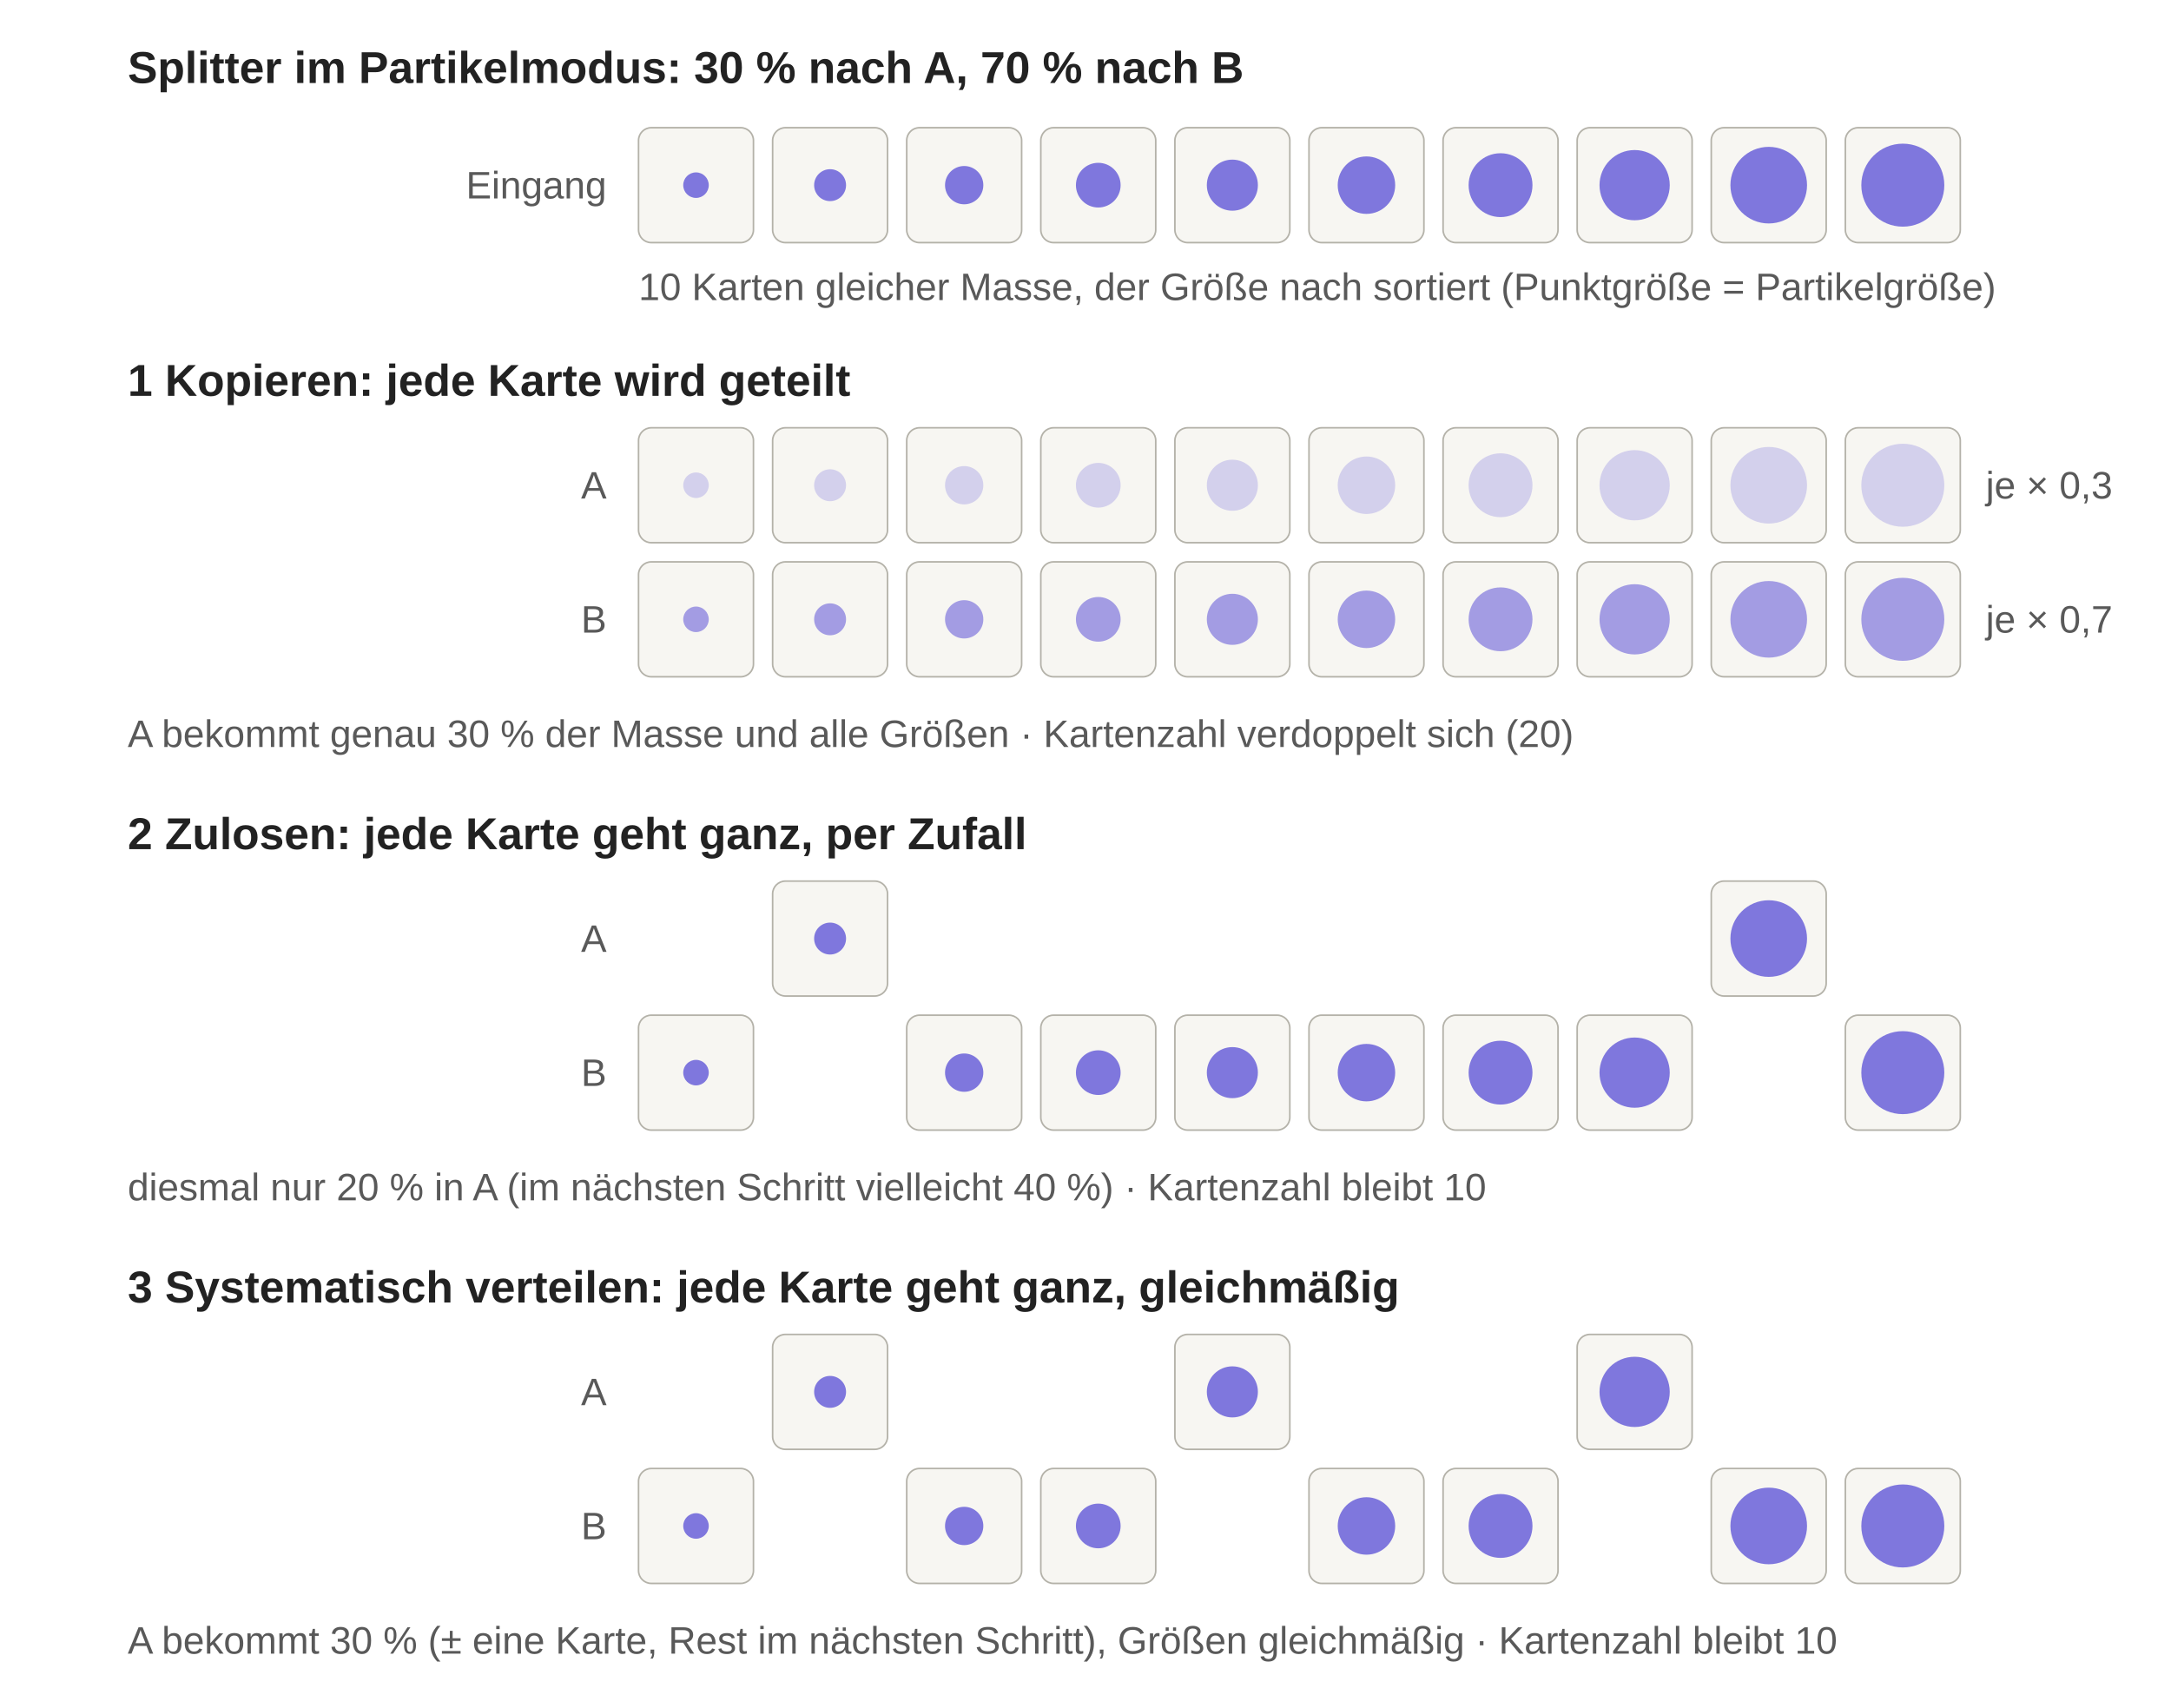
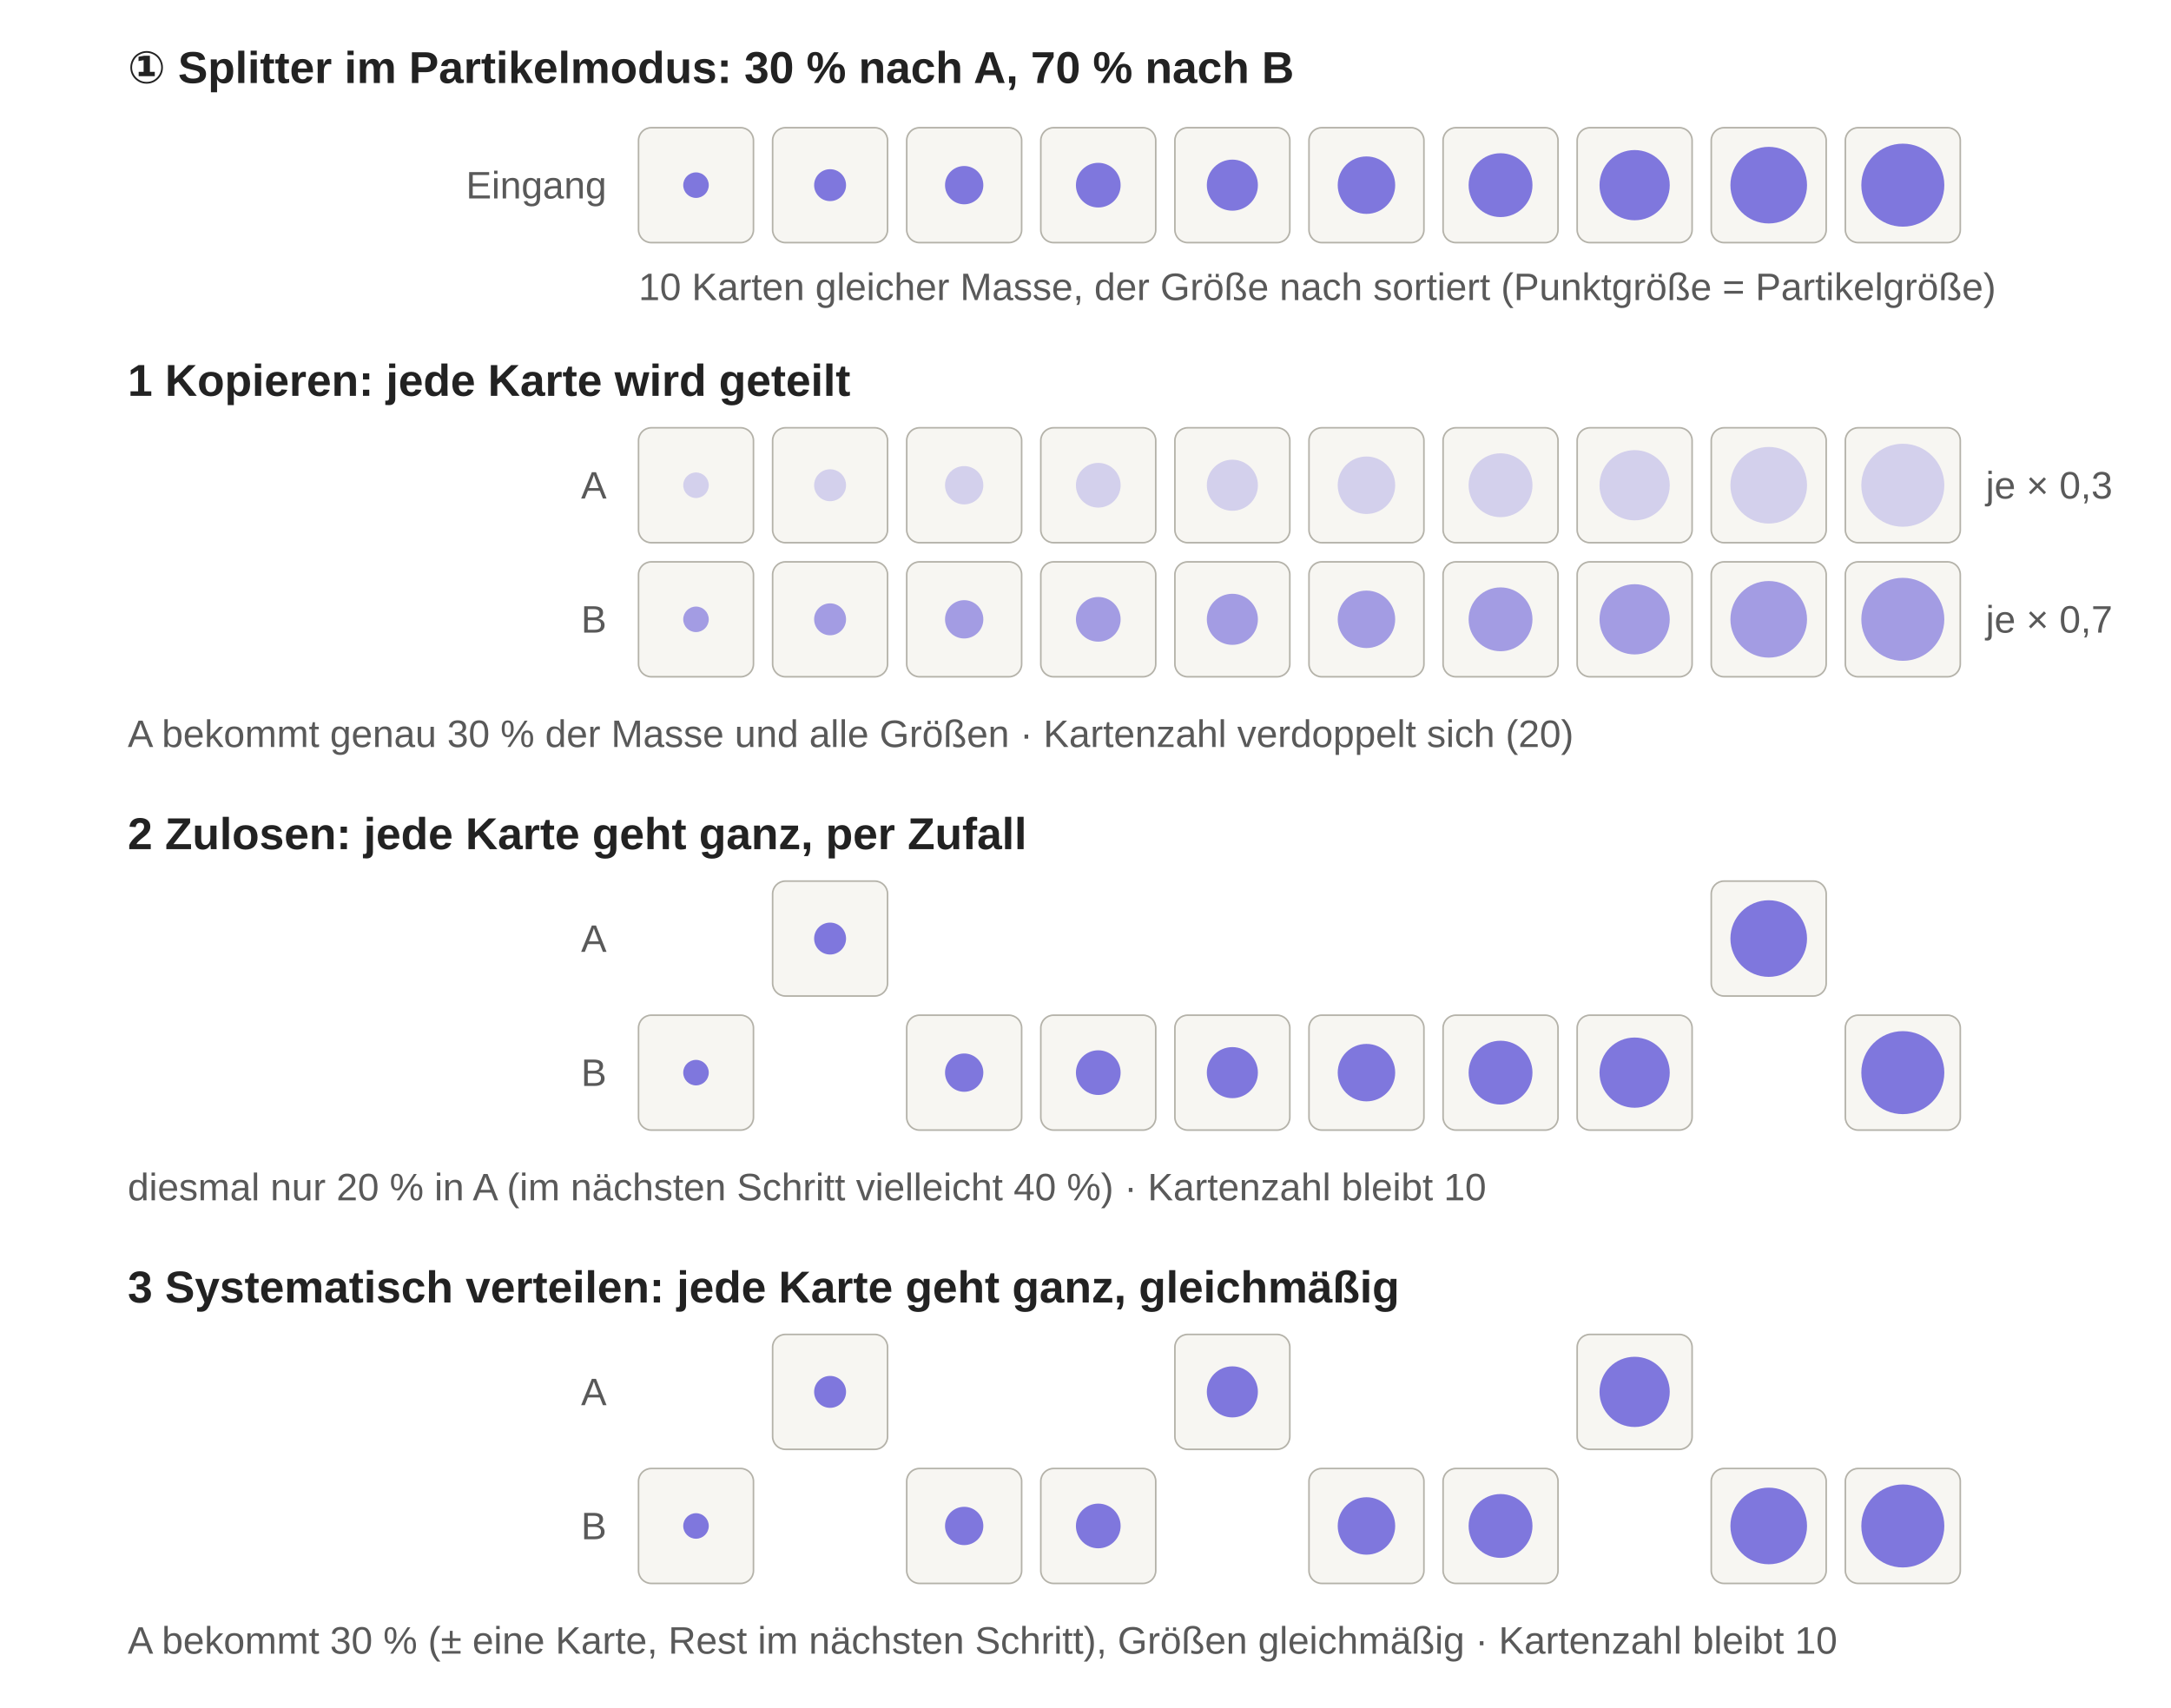
<svg xmlns="http://www.w3.org/2000/svg" width="680" height="535" viewBox="0 0 680 535">
  <style>
text { font-family: Calibri, Arial, sans-serif; }
.t { font-size: 14px; fill: #222222; }
.ts { font-size: 12px; fill: #595959; }
.th { font-size: 14px; font-weight: bold; fill: #222222; }
.c-amber rect, .c-amber circle, rect.c-amber, circle.c-amber { fill: #FAEEDA; stroke: #854F0B; }
.c-amber text { fill: #633806; }
.c-gray rect, .c-gray circle, rect.c-gray, circle.c-gray { fill: #F1EFE8; stroke: #5F5E5A; }
.c-gray text { fill: #444441; }
.box { fill: #F7F6F2; stroke: #B4B2A9; }
.arr { stroke: #5F5E5A; stroke-width: 1.5; fill: none; }
.c-red rect, rect.c-red { fill: #FCEBEB; stroke: #A32D2D; }
.c-red text { fill: #791F1F; }
.c-green rect, rect.c-green { fill: #EAF3DE; stroke: #3B6D11; }
.c-green text { fill: #27500A; }
.c-purple rect, rect.c-purple { fill: #EEEDFE; stroke: #534AB7; }
.c-purple text { fill: #3C3489; }
.c-teal rect, rect.c-teal { fill: #E1F5EE; stroke: #0F6E56; }
.c-teal text { fill: #085041; }
</style>
  <defs>
    <marker id="arrow" viewBox="0 0 10 10" refX="8" refY="5" markerWidth="6" markerHeight="6" orient="auto-start-reverse">
      <path d="M2 1L8 5L2 9" fill="none" stroke="#5F5E5A" stroke-width="1.5" stroke-linecap="round" stroke-linejoin="round" />
    </marker>
  </defs>
-   <text class="th" x="40" y="26">Splitter im Partikelmodus: 30 % nach A, 70 % nach B</text>
+   <text class="th" x="40" y="26">① Splitter im Partikelmodus: 30 % nach A, 70 % nach B</text>
  <text class="ts" x="190" y="58" text-anchor="end" dominant-baseline="central">Eingang</text>
  <rect class="box" x="200" y="40" width="36" height="36" rx="4" stroke-width="0.5" />
  <circle cx="218" cy="58" r="4" fill="#7F77DD" fill-opacity="1" />
  <rect class="box" x="242" y="40" width="36" height="36" rx="4" stroke-width="0.5" />
  <circle cx="260" cy="58" r="5" fill="#7F77DD" fill-opacity="1" />
  <rect class="box" x="284" y="40" width="36" height="36" rx="4" stroke-width="0.5" />
  <circle cx="302" cy="58" r="6" fill="#7F77DD" fill-opacity="1" />
  <rect class="box" x="326" y="40" width="36" height="36" rx="4" stroke-width="0.5" />
  <circle cx="344" cy="58" r="7" fill="#7F77DD" fill-opacity="1" />
  <rect class="box" x="368" y="40" width="36" height="36" rx="4" stroke-width="0.5" />
  <circle cx="386" cy="58" r="8" fill="#7F77DD" fill-opacity="1" />
  <rect class="box" x="410" y="40" width="36" height="36" rx="4" stroke-width="0.5" />
  <circle cx="428" cy="58" r="9" fill="#7F77DD" fill-opacity="1" />
  <rect class="box" x="452" y="40" width="36" height="36" rx="4" stroke-width="0.5" />
  <circle cx="470" cy="58" r="10" fill="#7F77DD" fill-opacity="1" />
  <rect class="box" x="494" y="40" width="36" height="36" rx="4" stroke-width="0.5" />
  <circle cx="512" cy="58" r="11" fill="#7F77DD" fill-opacity="1" />
  <rect class="box" x="536" y="40" width="36" height="36" rx="4" stroke-width="0.5" />
  <circle cx="554" cy="58" r="12" fill="#7F77DD" fill-opacity="1" />
  <rect class="box" x="578" y="40" width="36" height="36" rx="4" stroke-width="0.5" />
  <circle cx="596" cy="58" r="13" fill="#7F77DD" fill-opacity="1" />
  <text class="ts" x="200" y="94">10 Karten gleicher Masse, der Größe nach sortiert (Punktgröße = Partikelgröße)</text>
  <text class="th" x="40" y="124">1  Kopieren: jede Karte wird geteilt</text>
  <text class="ts" x="190" y="152" text-anchor="end" dominant-baseline="central">A</text>
  <rect class="box" x="200" y="134" width="36" height="36" rx="4" stroke-width="0.5" />
  <circle cx="218" cy="152" r="4" fill="#7F77DD" fill-opacity="0.3" />
  <rect class="box" x="242" y="134" width="36" height="36" rx="4" stroke-width="0.5" />
  <circle cx="260" cy="152" r="5" fill="#7F77DD" fill-opacity="0.3" />
  <rect class="box" x="284" y="134" width="36" height="36" rx="4" stroke-width="0.5" />
  <circle cx="302" cy="152" r="6" fill="#7F77DD" fill-opacity="0.3" />
  <rect class="box" x="326" y="134" width="36" height="36" rx="4" stroke-width="0.5" />
  <circle cx="344" cy="152" r="7" fill="#7F77DD" fill-opacity="0.3" />
  <rect class="box" x="368" y="134" width="36" height="36" rx="4" stroke-width="0.5" />
  <circle cx="386" cy="152" r="8" fill="#7F77DD" fill-opacity="0.3" />
  <rect class="box" x="410" y="134" width="36" height="36" rx="4" stroke-width="0.5" />
  <circle cx="428" cy="152" r="9" fill="#7F77DD" fill-opacity="0.3" />
  <rect class="box" x="452" y="134" width="36" height="36" rx="4" stroke-width="0.5" />
  <circle cx="470" cy="152" r="10" fill="#7F77DD" fill-opacity="0.3" />
  <rect class="box" x="494" y="134" width="36" height="36" rx="4" stroke-width="0.5" />
  <circle cx="512" cy="152" r="11" fill="#7F77DD" fill-opacity="0.3" />
  <rect class="box" x="536" y="134" width="36" height="36" rx="4" stroke-width="0.5" />
  <circle cx="554" cy="152" r="12" fill="#7F77DD" fill-opacity="0.3" />
  <rect class="box" x="578" y="134" width="36" height="36" rx="4" stroke-width="0.5" />
  <circle cx="596" cy="152" r="13" fill="#7F77DD" fill-opacity="0.3" />
  <text class="ts" x="622" y="152" dominant-baseline="central">je × 0,3</text>
  <text class="ts" x="190" y="194" text-anchor="end" dominant-baseline="central">B</text>
  <rect class="box" x="200" y="176" width="36" height="36" rx="4" stroke-width="0.5" />
  <circle cx="218" cy="194" r="4" fill="#7F77DD" fill-opacity="0.7" />
  <rect class="box" x="242" y="176" width="36" height="36" rx="4" stroke-width="0.5" />
  <circle cx="260" cy="194" r="5" fill="#7F77DD" fill-opacity="0.7" />
  <rect class="box" x="284" y="176" width="36" height="36" rx="4" stroke-width="0.5" />
  <circle cx="302" cy="194" r="6" fill="#7F77DD" fill-opacity="0.7" />
  <rect class="box" x="326" y="176" width="36" height="36" rx="4" stroke-width="0.5" />
  <circle cx="344" cy="194" r="7" fill="#7F77DD" fill-opacity="0.7" />
  <rect class="box" x="368" y="176" width="36" height="36" rx="4" stroke-width="0.5" />
  <circle cx="386" cy="194" r="8" fill="#7F77DD" fill-opacity="0.7" />
  <rect class="box" x="410" y="176" width="36" height="36" rx="4" stroke-width="0.5" />
  <circle cx="428" cy="194" r="9" fill="#7F77DD" fill-opacity="0.7" />
  <rect class="box" x="452" y="176" width="36" height="36" rx="4" stroke-width="0.5" />
  <circle cx="470" cy="194" r="10" fill="#7F77DD" fill-opacity="0.7" />
  <rect class="box" x="494" y="176" width="36" height="36" rx="4" stroke-width="0.5" />
  <circle cx="512" cy="194" r="11" fill="#7F77DD" fill-opacity="0.7" />
  <rect class="box" x="536" y="176" width="36" height="36" rx="4" stroke-width="0.5" />
  <circle cx="554" cy="194" r="12" fill="#7F77DD" fill-opacity="0.7" />
  <rect class="box" x="578" y="176" width="36" height="36" rx="4" stroke-width="0.5" />
  <circle cx="596" cy="194" r="13" fill="#7F77DD" fill-opacity="0.7" />
  <text class="ts" x="622" y="194" dominant-baseline="central">je × 0,7</text>
  <text class="ts" x="40" y="234">A bekommt genau 30 % der Masse und alle Größen · Kartenzahl verdoppelt sich (20)</text>
  <text class="th" x="40" y="266">2  Zulosen: jede Karte geht ganz, per Zufall</text>
  <text class="ts" x="190" y="294" text-anchor="end" dominant-baseline="central">A</text>
  <rect class="box" x="242" y="276" width="36" height="36" rx="4" stroke-width="0.5" />
  <circle cx="260" cy="294" r="5" fill="#7F77DD" fill-opacity="1" />
  <rect class="box" x="536" y="276" width="36" height="36" rx="4" stroke-width="0.5" />
  <circle cx="554" cy="294" r="12" fill="#7F77DD" fill-opacity="1" />
  <text class="ts" x="190" y="336" text-anchor="end" dominant-baseline="central">B</text>
  <rect class="box" x="200" y="318" width="36" height="36" rx="4" stroke-width="0.5" />
  <circle cx="218" cy="336" r="4" fill="#7F77DD" fill-opacity="1" />
  <rect class="box" x="284" y="318" width="36" height="36" rx="4" stroke-width="0.5" />
  <circle cx="302" cy="336" r="6" fill="#7F77DD" fill-opacity="1" />
  <rect class="box" x="326" y="318" width="36" height="36" rx="4" stroke-width="0.5" />
  <circle cx="344" cy="336" r="7" fill="#7F77DD" fill-opacity="1" />
  <rect class="box" x="368" y="318" width="36" height="36" rx="4" stroke-width="0.5" />
  <circle cx="386" cy="336" r="8" fill="#7F77DD" fill-opacity="1" />
  <rect class="box" x="410" y="318" width="36" height="36" rx="4" stroke-width="0.5" />
  <circle cx="428" cy="336" r="9" fill="#7F77DD" fill-opacity="1" />
  <rect class="box" x="452" y="318" width="36" height="36" rx="4" stroke-width="0.5" />
  <circle cx="470" cy="336" r="10" fill="#7F77DD" fill-opacity="1" />
  <rect class="box" x="494" y="318" width="36" height="36" rx="4" stroke-width="0.5" />
  <circle cx="512" cy="336" r="11" fill="#7F77DD" fill-opacity="1" />
  <rect class="box" x="578" y="318" width="36" height="36" rx="4" stroke-width="0.5" />
  <circle cx="596" cy="336" r="13" fill="#7F77DD" fill-opacity="1" />
  <text class="ts" x="40" y="376">diesmal nur 20 % in A (im nächsten Schritt vielleicht 40 %) · Kartenzahl bleibt 10</text>
  <text class="th" x="40" y="408">3  Systematisch verteilen: jede Karte geht ganz, gleichmäßig</text>
  <text class="ts" x="190" y="436" text-anchor="end" dominant-baseline="central">A</text>
  <rect class="box" x="242" y="418" width="36" height="36" rx="4" stroke-width="0.5" />
  <circle cx="260" cy="436" r="5" fill="#7F77DD" fill-opacity="1" />
  <rect class="box" x="368" y="418" width="36" height="36" rx="4" stroke-width="0.5" />
  <circle cx="386" cy="436" r="8" fill="#7F77DD" fill-opacity="1" />
  <rect class="box" x="494" y="418" width="36" height="36" rx="4" stroke-width="0.5" />
  <circle cx="512" cy="436" r="11" fill="#7F77DD" fill-opacity="1" />
  <text class="ts" x="190" y="478" text-anchor="end" dominant-baseline="central">B</text>
  <rect class="box" x="200" y="460" width="36" height="36" rx="4" stroke-width="0.5" />
  <circle cx="218" cy="478" r="4" fill="#7F77DD" fill-opacity="1" />
  <rect class="box" x="284" y="460" width="36" height="36" rx="4" stroke-width="0.5" />
  <circle cx="302" cy="478" r="6" fill="#7F77DD" fill-opacity="1" />
  <rect class="box" x="326" y="460" width="36" height="36" rx="4" stroke-width="0.5" />
  <circle cx="344" cy="478" r="7" fill="#7F77DD" fill-opacity="1" />
  <rect class="box" x="410" y="460" width="36" height="36" rx="4" stroke-width="0.5" />
  <circle cx="428" cy="478" r="9" fill="#7F77DD" fill-opacity="1" />
  <rect class="box" x="452" y="460" width="36" height="36" rx="4" stroke-width="0.5" />
  <circle cx="470" cy="478" r="10" fill="#7F77DD" fill-opacity="1" />
  <rect class="box" x="536" y="460" width="36" height="36" rx="4" stroke-width="0.5" />
  <circle cx="554" cy="478" r="12" fill="#7F77DD" fill-opacity="1" />
  <rect class="box" x="578" y="460" width="36" height="36" rx="4" stroke-width="0.5" />
  <circle cx="596" cy="478" r="13" fill="#7F77DD" fill-opacity="1" />
  <text class="ts" x="40" y="518">A bekommt 30 % (± eine Karte, Rest im nächsten Schritt), Größen gleichmäßig · Kartenzahl bleibt 10</text>
</svg>
